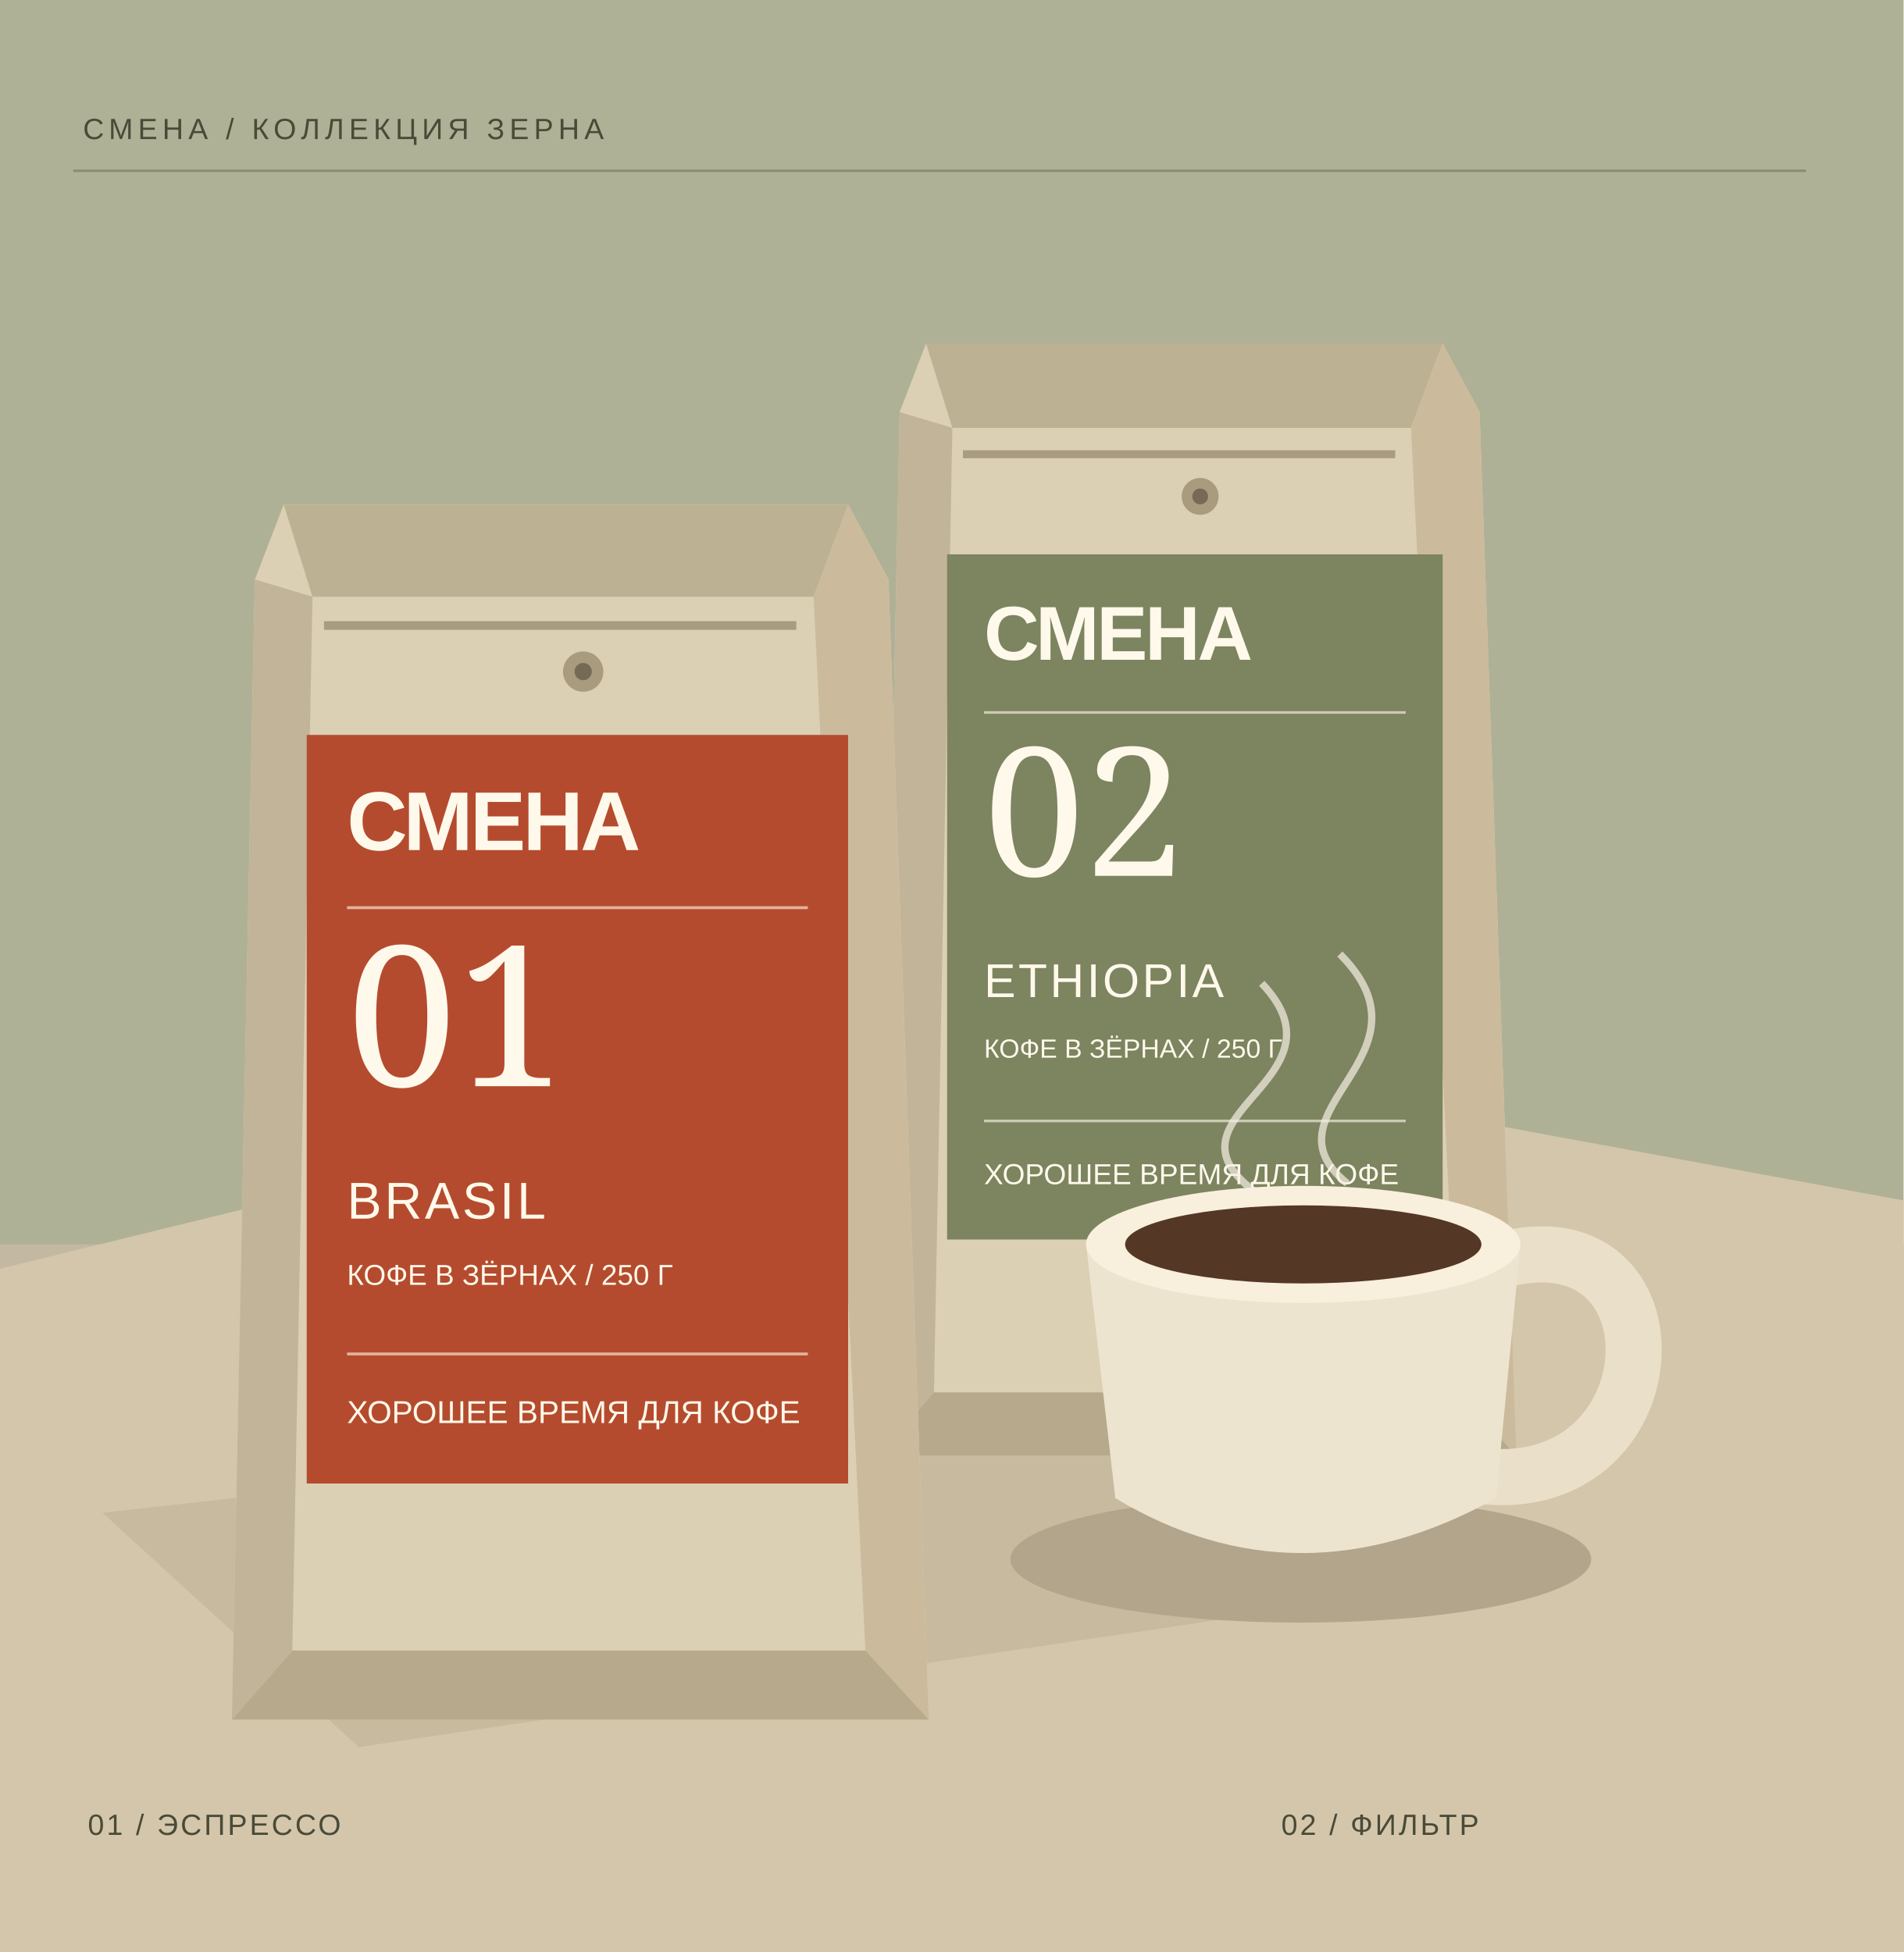
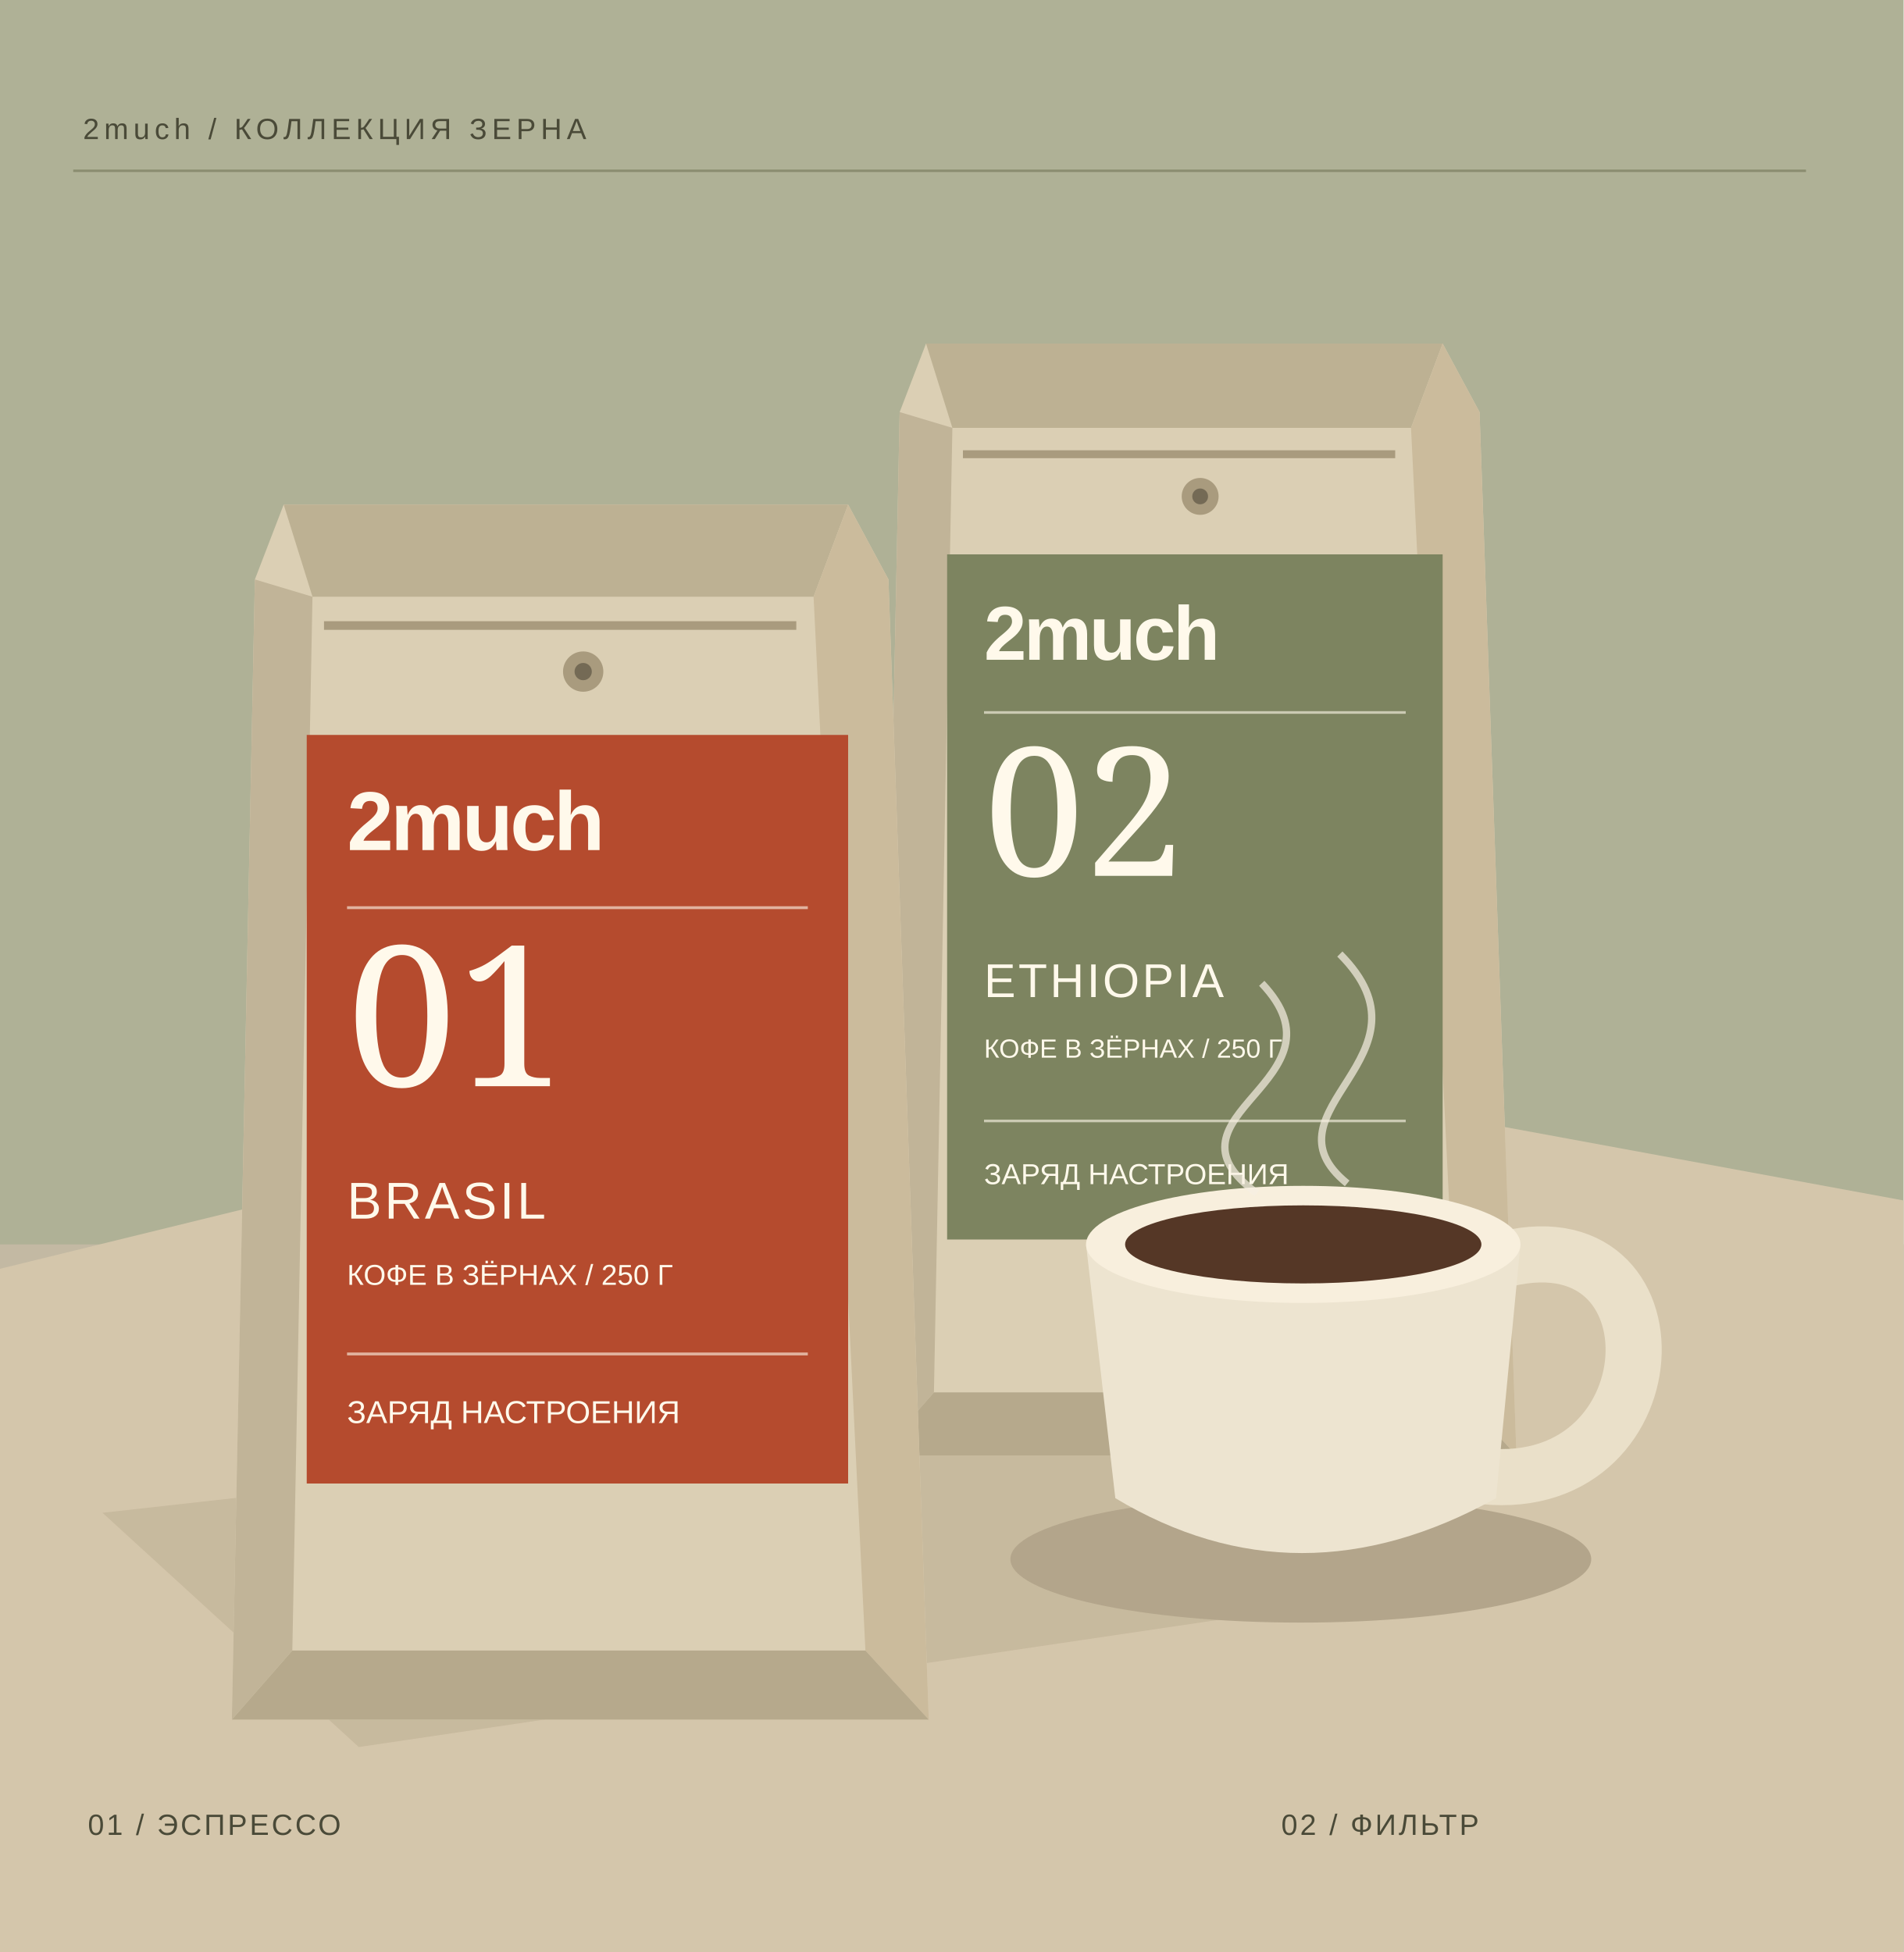
<svg xmlns="http://www.w3.org/2000/svg" viewBox="0 0 780 800">
  <rect width="100%" height="100%" fill="#afb196" />
  <path d="M0 510H780V800H0Z" fill="#c3b9a3" />
  <path d="M0 520L400 422 780 492V800H0Z" fill="#d4c6ab" />
  <path d="M42 620L490 570 620 646 147 716Z" fill="#b8aa8d" opacity=".45" />
-   <text x="34" y="57" font-family="Arial,sans-serif" font-size="12" fill="#4a4a38" letter-spacing="2">СМЕНА / КОЛЛЕКЦИЯ ЗЕРНА</text>
+   <text x="34" y="57" font-family="Arial,sans-serif" font-size="12" fill="#4a4a38" letter-spacing="2">2much / КОЛЛЕКЦИЯ ЗЕРНА</text>
  <path d="M30 70H740" stroke="#8b8d70" />
  <g transform="translate(360 130) scale(1.08)">
    <path d="M18 10H214L228 36 242 432 0 432 8 36Z" fill="#dbcfb4" />
    <path d="M18 10H214L202 42H28Z" fill="#bdb193" />
    <path d="M8 36L28 42 21 408 0 432Z" fill="#c1b498" />
    <path d="M214 10L228 36 242 432 220 408 202 42Z" fill="#cbbb9c" />
    <path d="M21 408H220L242 432H0Z" fill="#b6a98c" />
    <path d="M32 52H196" stroke="#a99b7e" stroke-width="3" />
    <rect x="26" y="90" width="188" height="260" fill="#7d8460" />
-     <text x="40" y="130" fill="#fff9eb" font-family="Arial,sans-serif" font-size="29" font-weight="700" letter-spacing="-1">СМЕНА</text>
+     <text x="40" y="130" fill="#fff9eb" font-family="Arial,sans-serif" font-size="29" font-weight="700" letter-spacing="-1">2much</text>
    <path d="M40 150H200" stroke="#fff9eb" opacity=".6" />
    <text x="40" y="212" fill="#fff9eb" font-family="Georgia,serif" font-size="68">02</text>
    <text x="40" y="258" fill="#fff9eb" font-family="Arial,sans-serif" font-size="18" letter-spacing="1">ETHIOPIA</text>
    <text x="40" y="281" fill="#fff9eb" font-family="Arial,sans-serif" font-size="10">КОФЕ В ЗЁРНАХ / 250 Г</text>
    <path d="M40 305H200" stroke="#fff9eb" opacity=".6" />
-     <text x="40" y="329" fill="#fff9eb" font-family="Arial,sans-serif" font-size="11">ХОРОШЕЕ ВРЕМЯ ДЛЯ КОФЕ</text>
+     <text x="40" y="329" fill="#fff9eb" font-family="Arial,sans-serif" font-size="11">ЗАРЯД НАСТРОЕНИЯ</text>
    <circle cx="122" cy="68" r="7" fill="#a99b7e" />
    <circle cx="122" cy="68" r="3" fill="#746a55" />
  </g>
  <g transform="translate(95 195) scale(1.18)">
    <path d="M18 10H214L228 36 242 432 0 432 8 36Z" fill="#dbcfb4" />
    <path d="M18 10H214L202 42H28Z" fill="#bdb193" />
    <path d="M8 36L28 42 21 408 0 432Z" fill="#c1b498" />
    <path d="M214 10L228 36 242 432 220 408 202 42Z" fill="#cbbb9c" />
    <path d="M21 408H220L242 432H0Z" fill="#b6a98c" />
    <path d="M32 52H196" stroke="#a99b7e" stroke-width="3" />
    <rect x="26" y="90" width="188" height="260" fill="#b54b2e" />
-     <text x="40" y="130" fill="#fff9eb" font-family="Arial,sans-serif" font-size="29" font-weight="700" letter-spacing="-1">СМЕНА</text>
+     <text x="40" y="130" fill="#fff9eb" font-family="Arial,sans-serif" font-size="29" font-weight="700" letter-spacing="-1">2much</text>
    <path d="M40 150H200" stroke="#fff9eb" opacity=".6" />
    <text x="40" y="212" fill="#fff9eb" font-family="Georgia,serif" font-size="68">01</text>
    <text x="40" y="258" fill="#fff9eb" font-family="Arial,sans-serif" font-size="18" letter-spacing="1">BRASIL</text>
    <text x="40" y="281" fill="#fff9eb" font-family="Arial,sans-serif" font-size="10">КОФЕ В ЗЁРНАХ / 250 Г</text>
    <path d="M40 305H200" stroke="#fff9eb" opacity=".6" />
-     <text x="40" y="329" fill="#fff9eb" font-family="Arial,sans-serif" font-size="11">ХОРОШЕЕ ВРЕМЯ ДЛЯ КОФЕ</text>
+     <text x="40" y="329" fill="#fff9eb" font-family="Arial,sans-serif" font-size="11">ЗАРЯД НАСТРОЕНИЯ</text>
    <circle cx="122" cy="68" r="7" fill="#a99b7e" />
    <circle cx="122" cy="68" r="3" fill="#746a55" />
  </g>
  <g transform="translate(445 465)">
    <ellipse cx="88" cy="174" rx="119" ry="26" fill="#b3a58b" />
    <path d="M165 53C246 26 243 148 163 140" fill="none" stroke="#eae0c9" stroke-width="23" />
    <path d="M0 45L12 149Q87 194 168 149L178 45Z" fill="#ede4d0" />
    <ellipse cx="89" cy="45" rx="89" ry="24" fill="#f8efdd" />
    <ellipse cx="89" cy="45" rx="73" ry="16" fill="#553726" />
    <path d="M70 24C26 -8 110 -22 72 -62M107 20C70 -10 146 -32 104 -74" fill="none" stroke="#f6f0e3" stroke-width="3" opacity=".7" />
  </g>
  <text x="36" y="752" font-family="Arial,sans-serif" font-size="12" fill="#4a4a38" letter-spacing="1">01 / ЭСПРЕССО</text>
  <text x="525" y="752" font-family="Arial,sans-serif" font-size="12" fill="#4a4a38" letter-spacing="1">02 / ФИЛЬТР</text>
</svg>
